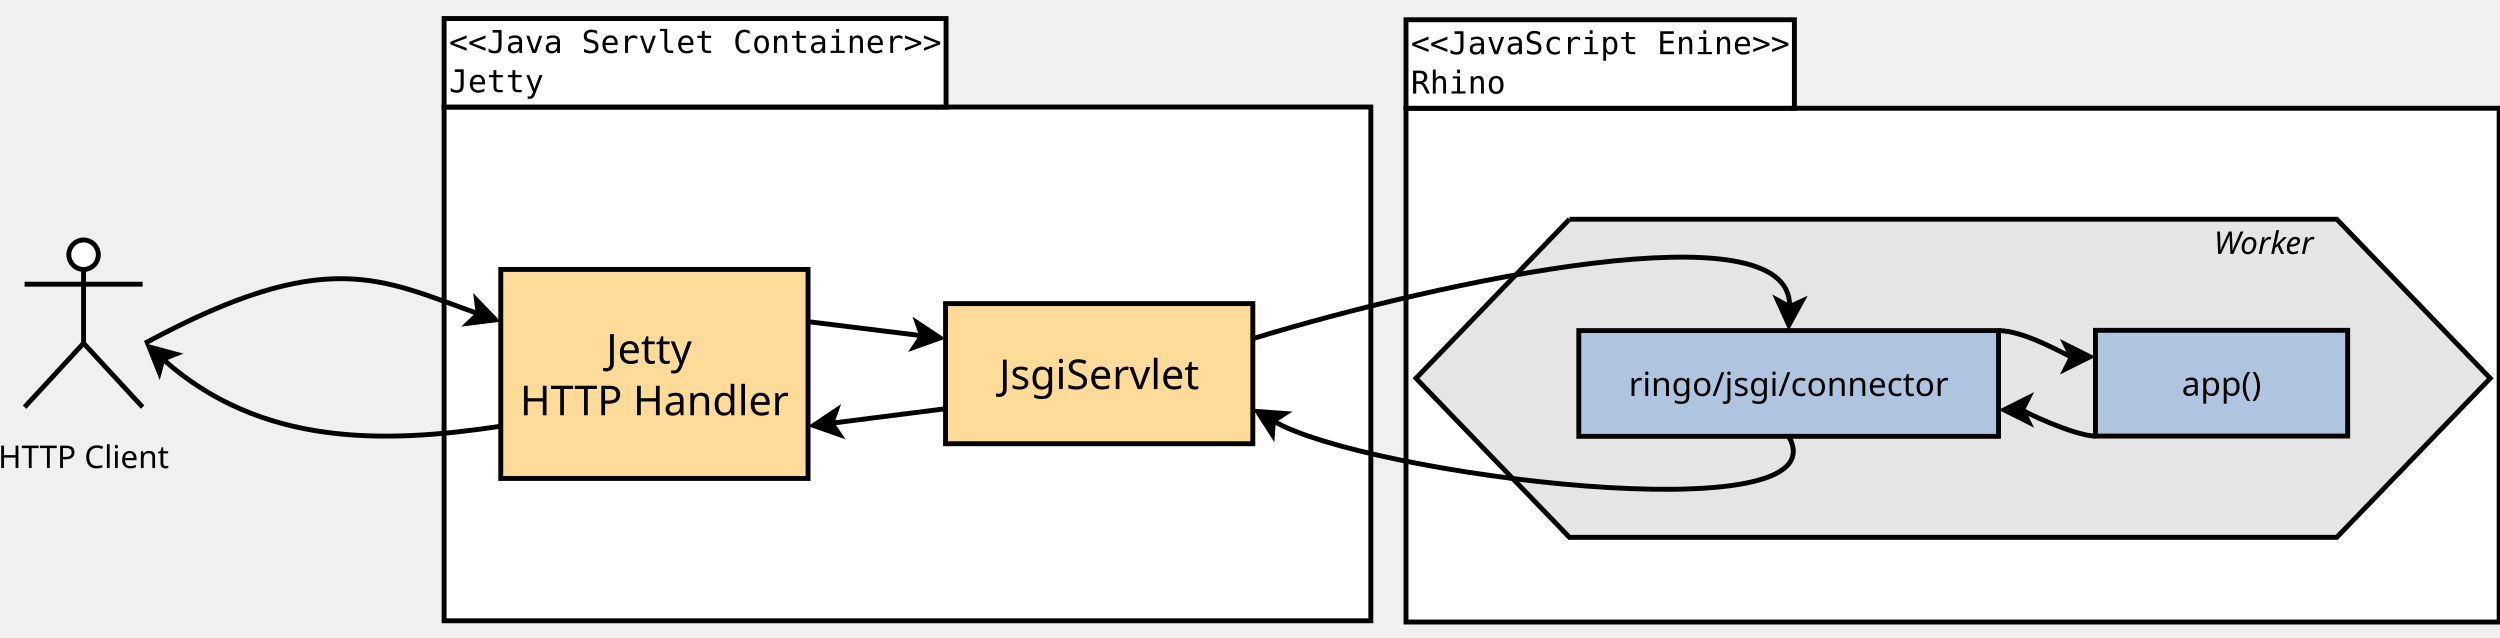
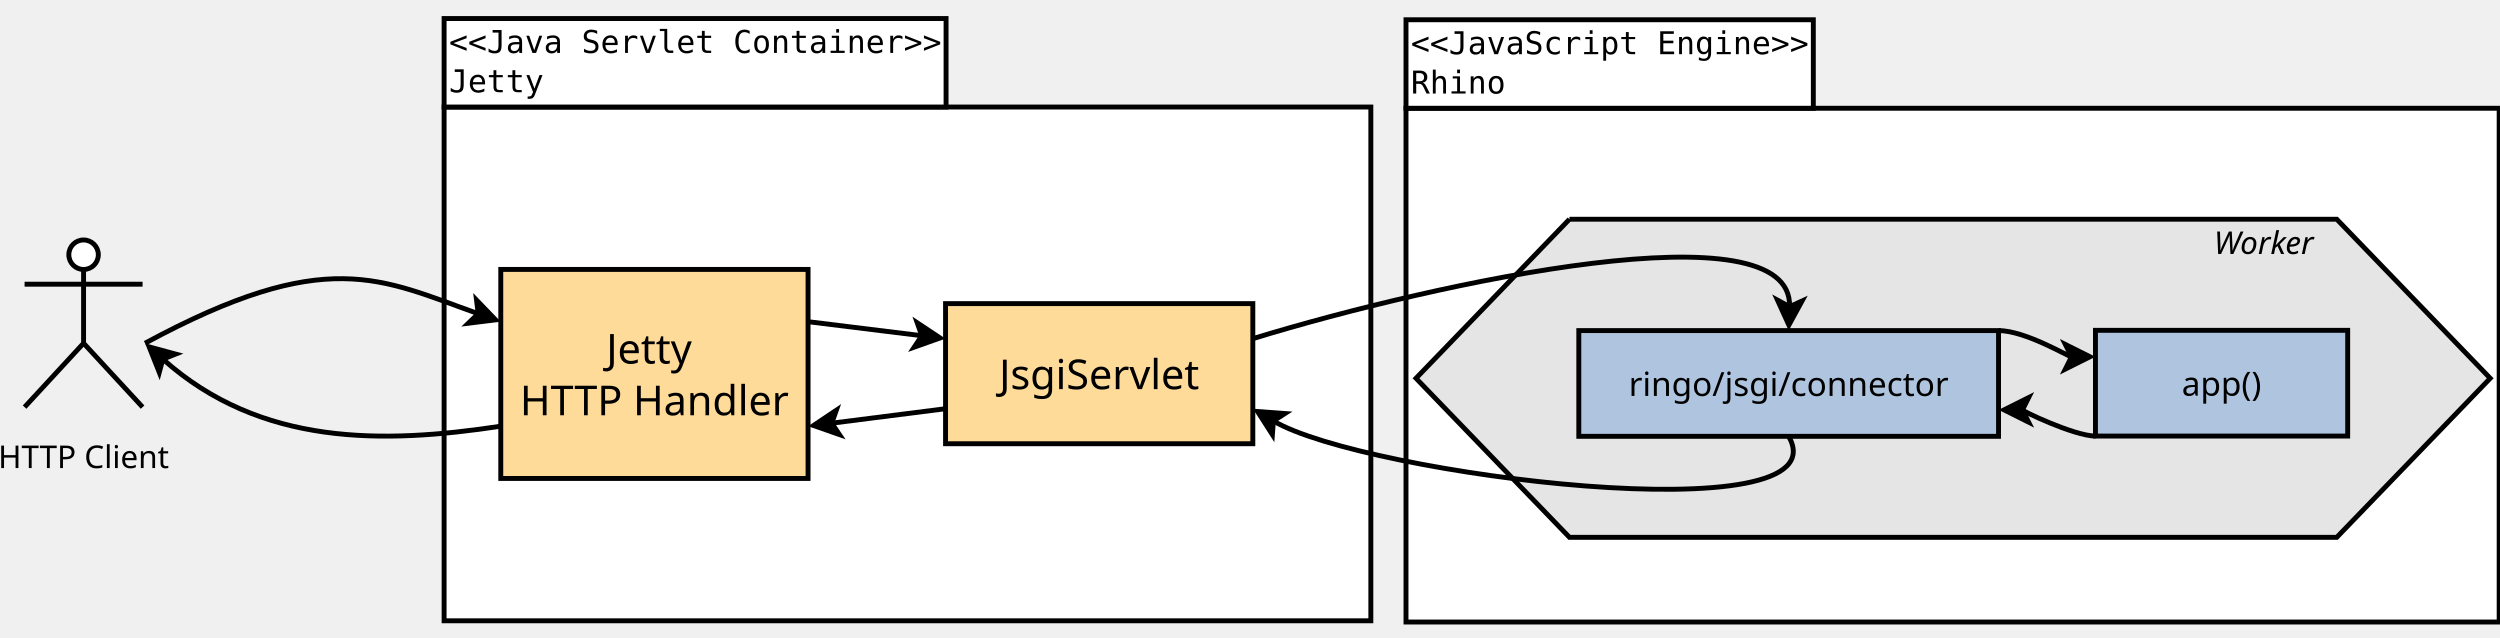
<svg xmlns="http://www.w3.org/2000/svg" width="51cm" height="13cm" viewBox="37 88 1017 248">
  <path fill="#fff" d="M608.96 126.42h444.7v209h-444.7z" />
  <path stroke-width="2" stroke="#000" fill="none" d="M608.96 126.42h444.7v209h-444.7z" />
-   <path fill="#fff" d="M608.96 90.42h158v36h-158z" />
-   <path stroke-width="2" stroke="#000" fill="none" d="M608.96 90.42h158v36h-158z" />
-   <text font-size="12.8" x="610.96" y="104.42" font-family="monospace">&lt;&lt;JavaScript Enine&gt;&gt;</text>
+   <path fill="#fff" d="M608.96 90.42h165.7v36h-165.7z" />
+   <path stroke-width="2" stroke="#000" fill="none" d="M608.96 90.42h165.7v36h-165.7z" />
+   <text font-size="12.8" x="610.96" y="104.42" font-family="monospace">&lt;&lt;JavaScript Engine&gt;&gt;</text>
  <text font-size="12.8" x="610.96" y="120.42" font-family="monospace">Rhino</text>
  <path fill="#fff" d="M217.66 125.92h377v209h-377z" />
  <path stroke-width="2" stroke="#000" fill="none" d="M217.66 125.92h377v209h-377z" />
  <path fill="#fff" d="M217.66 89.92h204.2v36h-204.2z" />
  <path stroke-width="2" stroke="#000" fill="none" d="M217.66 89.92h204.2v36h-204.2z" />
  <text font-size="12.8" x="219.66" y="103.92" font-family="monospace">&lt;&lt;Java Servlet Container&gt;&gt;</text>
  <text font-size="12.8" x="219.66" y="119.92" font-family="monospace">Jetty</text>
  <path d="M675.455 171.566h312.138l62.427 64.7-62.427 64.7h-312.138l-62.427-64.7 62.427-64.7z" fill="#e5e5e5" />
  <path d="M675.455 171.566h312.138l62.427 64.7-62.427 64.7h-312.138l-62.427-64.7 62.427-64.7" stroke-width="2" stroke="#000" fill="none" />
  <text font-size="12.8" x="831.524" y="241.066" text-anchor="middle" font-family="sans-serif" />
  <path fill="#ffdb99" d="M240.716 191.983h125v85.034h-125z" />
  <path stroke-width="2" stroke="#000" fill="none" d="M240.716 191.983h125v85.034h-125z" />
  <text font-size="16.809" x="303.216" y="230.289" text-anchor="middle" font-family="sans-serif">
    <tspan x="303.216" y="230.289">Jetty</tspan>
    <tspan x="303.216" y="251.3">HTTP Handler</tspan>
  </text>
-   <path fill="#ffdb99" d="M421.65 205.893h125v57h-125z" />
-   <path stroke-width="2" stroke="#000" fill="none" d="M421.65 205.893h125v57h-125z" />
+   <path fill="#ffdb99" d="M421.65 205.894h125v57h-125z" />
+   <path stroke-width="2" stroke="#000" fill="none" d="M421.65 205.894h125v57h-125z" />
  <text font-size="16.809" x="484.15" y="240.688" text-anchor="middle" font-family="sans-serif">
    <tspan x="484.15" y="240.688">JsgiServlet</tspan>
  </text>
  <path fill="#afc5df" d="M679.258 216.866h170.75v43.011h-170.75z" />
  <path stroke-width="2" stroke="#000" fill="none" d="M679.258 216.866h170.75v43.011h-170.75z" />
  <text font-size="13.547" x="764.633" y="243.455" text-anchor="middle" font-family="sans-serif">
    <tspan x="764.633" y="243.455">ringo/jsgi/connector</tspan>
  </text>
  <path fill="#afc5df" d="M889.432 216.76h102.605v43.011h-102.605z" />
  <path stroke-width="2" stroke="#000" fill="none" d="M889.432 216.76h102.605v43.011h-102.605z" />
  <text font-size="13.547" x="940.735" y="243.349" text-anchor="middle" font-family="sans-serif">
    <tspan x="940.735" y="243.349">app()</tspan>
  </text>
-   <path d="M850.008 216.866c10.976 0 28.448 10.647 29.688 10.647" stroke-width="2" stroke="#000" fill="none" />
-   <path d="M887.196 227.513l-10 5 2.5-5-2.5-5z" />
-   <path stroke-width="2" stroke="#000" fill="none" d="M887.196 227.513l-10 5 2.5-5-2.5-5zM889.432 259.771c-8.662 0-30.762-10.646-29.688-10.646" />
-   <path d="M852.244 249.125l10-5-2.5 5 2.5 5z" />
-   <path stroke-width="2" stroke="#000" fill="none" d="M852.244 249.125l10-5-2.5 5 2.5 5zM546.65 220.143c75.57-23.121 219.819-54.234 218.334-13.006" />
-   <path d="M764.714 214.632l-4.637-10.174 4.907 2.679 5.086-2.319z" />
-   <path stroke-width="2" stroke="#000" fill="none" d="M764.714 214.632l-4.637-10.174 4.907 2.679 5.086-2.319zM764.633 259.878c23.05 40.382-172.819 15.631-209.615-6.257" />
-   <path d="M548.572 249.787l11.15.815-4.704 3.019-.408 5.575z" />
-   <path stroke-width="2" stroke="#000" fill="none" d="M548.572 249.787l11.15.815-4.704 3.019-.408 5.575zM365.716 213.241l46.271 5.71" />
-   <path d="M419.431 219.87l-10.537 3.737 3.093-4.656-1.869-5.268z" />
-   <path stroke-width="2" stroke="#000" fill="none" d="M419.431 219.87l-10.537 3.737 3.093-4.656-1.869-5.268zM421.65 248.643l-46.276 5.887" />
-   <path d="M367.934 255.476l9.289-6.222-1.849 5.276 3.111 4.645z" />
-   <path stroke-width="2" stroke="#000" fill="none" d="M367.934 255.476l9.289-6.222-1.849 5.276 3.111 4.645z" />
+   <path d="M850.008 216.866c10.976 0 28.448 10.646 29.688 10.646" stroke-width="2" stroke="#000" fill="none" />
+   <path d="M887.196 227.512l-10 5 2.5-5-2.5-5z" />
+   <path stroke-width="2" stroke="#000" fill="none" d="M887.196 227.512l-10 5 2.5-5-2.5-5zM889.432 259.772c-8.662 0-30.762-10.648-29.688-10.648" />
+   <path d="M852.244 249.124l10-5-2.5 5 2.5 5z" />
+   <path stroke-width="2" stroke="#000" fill="none" d="M852.244 249.124l10-5-2.5 5 2.5 5zM546.65 220.144c75.57-23.122 219.82-54.235 218.335-13.008" />
+   <path d="M764.715 214.631l-4.637-10.173 4.907 2.678 5.086-2.318z" />
+   <path stroke-width="2" stroke="#000" fill="none" d="M764.715 214.631l-4.637-10.173 4.907 2.678 5.086-2.318zM764.634 259.878c23.05 40.382-172.82 15.632-209.616-6.257" />
+   <path d="M548.572 249.787l11.15.815-4.704 3.019-.408 5.576z" />
+   <path stroke-width="2" stroke="#000" fill="none" d="M548.572 249.787l11.15.815-4.704 3.019-.408 5.576zM365.716 213.242l46.271 5.71" />
+   <path d="M419.431 219.87l-10.537 3.738 3.093-4.656-1.869-5.269z" />
+   <path stroke-width="2" stroke="#000" fill="none" d="M419.431 219.87l-10.537 3.738 3.093-4.656-1.869-5.269zM421.65 248.644l-46.276 5.886" />
+   <path d="M367.934 255.476l9.289-6.222-1.849 5.276 3.111 4.644z" />
+   <path stroke-width="2" stroke="#000" fill="none" d="M367.934 255.476l9.289-6.222-1.849 5.276 3.111 4.644z" />
  <text font-size="12.8" x="937.59" y="185.708" font-family="sans-serif" font-style="oblique">
    <tspan x="937.59" y="185.708">Worker</tspan>
  </text>
  <ellipse cx="71" cy="186" rx="6" ry="6" fill="#fff" />
  <ellipse cx="71" cy="186" rx="6" ry="6" stroke-width="2" stroke="#000" fill="none" />
  <path stroke-width="2" stroke="#000" fill="none" d="M47 198h48M71 192v30M71 222l-24 26M71 222l24 26" />
  <text font-size="12.8" x="71" y="272.8" text-anchor="middle" font-family="sans-serif">
    <tspan x="71" y="272.8">HTTP Client</tspan>
  </text>
-   <path d="M96 222c74-40 96-26 135.538-12.007" stroke-width="2" stroke="#000" fill="none" />
-   <path d="M238.608 212.495l-11.095 1.377 4.025-3.879-.689-5.548z" />
-   <path stroke-width="2" stroke="#000" fill="none" d="M238.608 212.495l-11.095 1.377 4.025-3.879-.689-5.548zM240.716 255.759c-47.716 7.241-97.716 8.241-137.456-27.272" />
+   <path d="M96 222c74-40 96-26 135.538-12.006" stroke-width="2" stroke="#000" fill="none" />
+   <path d="M238.608 212.496l-11.095 1.377 4.025-3.879-.689-5.548z" />
+   <path stroke-width="2" stroke="#000" fill="none" d="M238.608 212.496l-11.095 1.377 4.025-3.879-.689-5.548zM240.716 255.758c-47.716 7.242-97.716 8.242-137.456-27.271" />
  <path d="M97.667 223.49l10.789 2.935-5.196 2.062-1.468 5.395z" />
  <path stroke-width="2" stroke="#000" fill="none" d="M97.667 223.49l10.789 2.935-5.196 2.062-1.468 5.395z" />
</svg>
